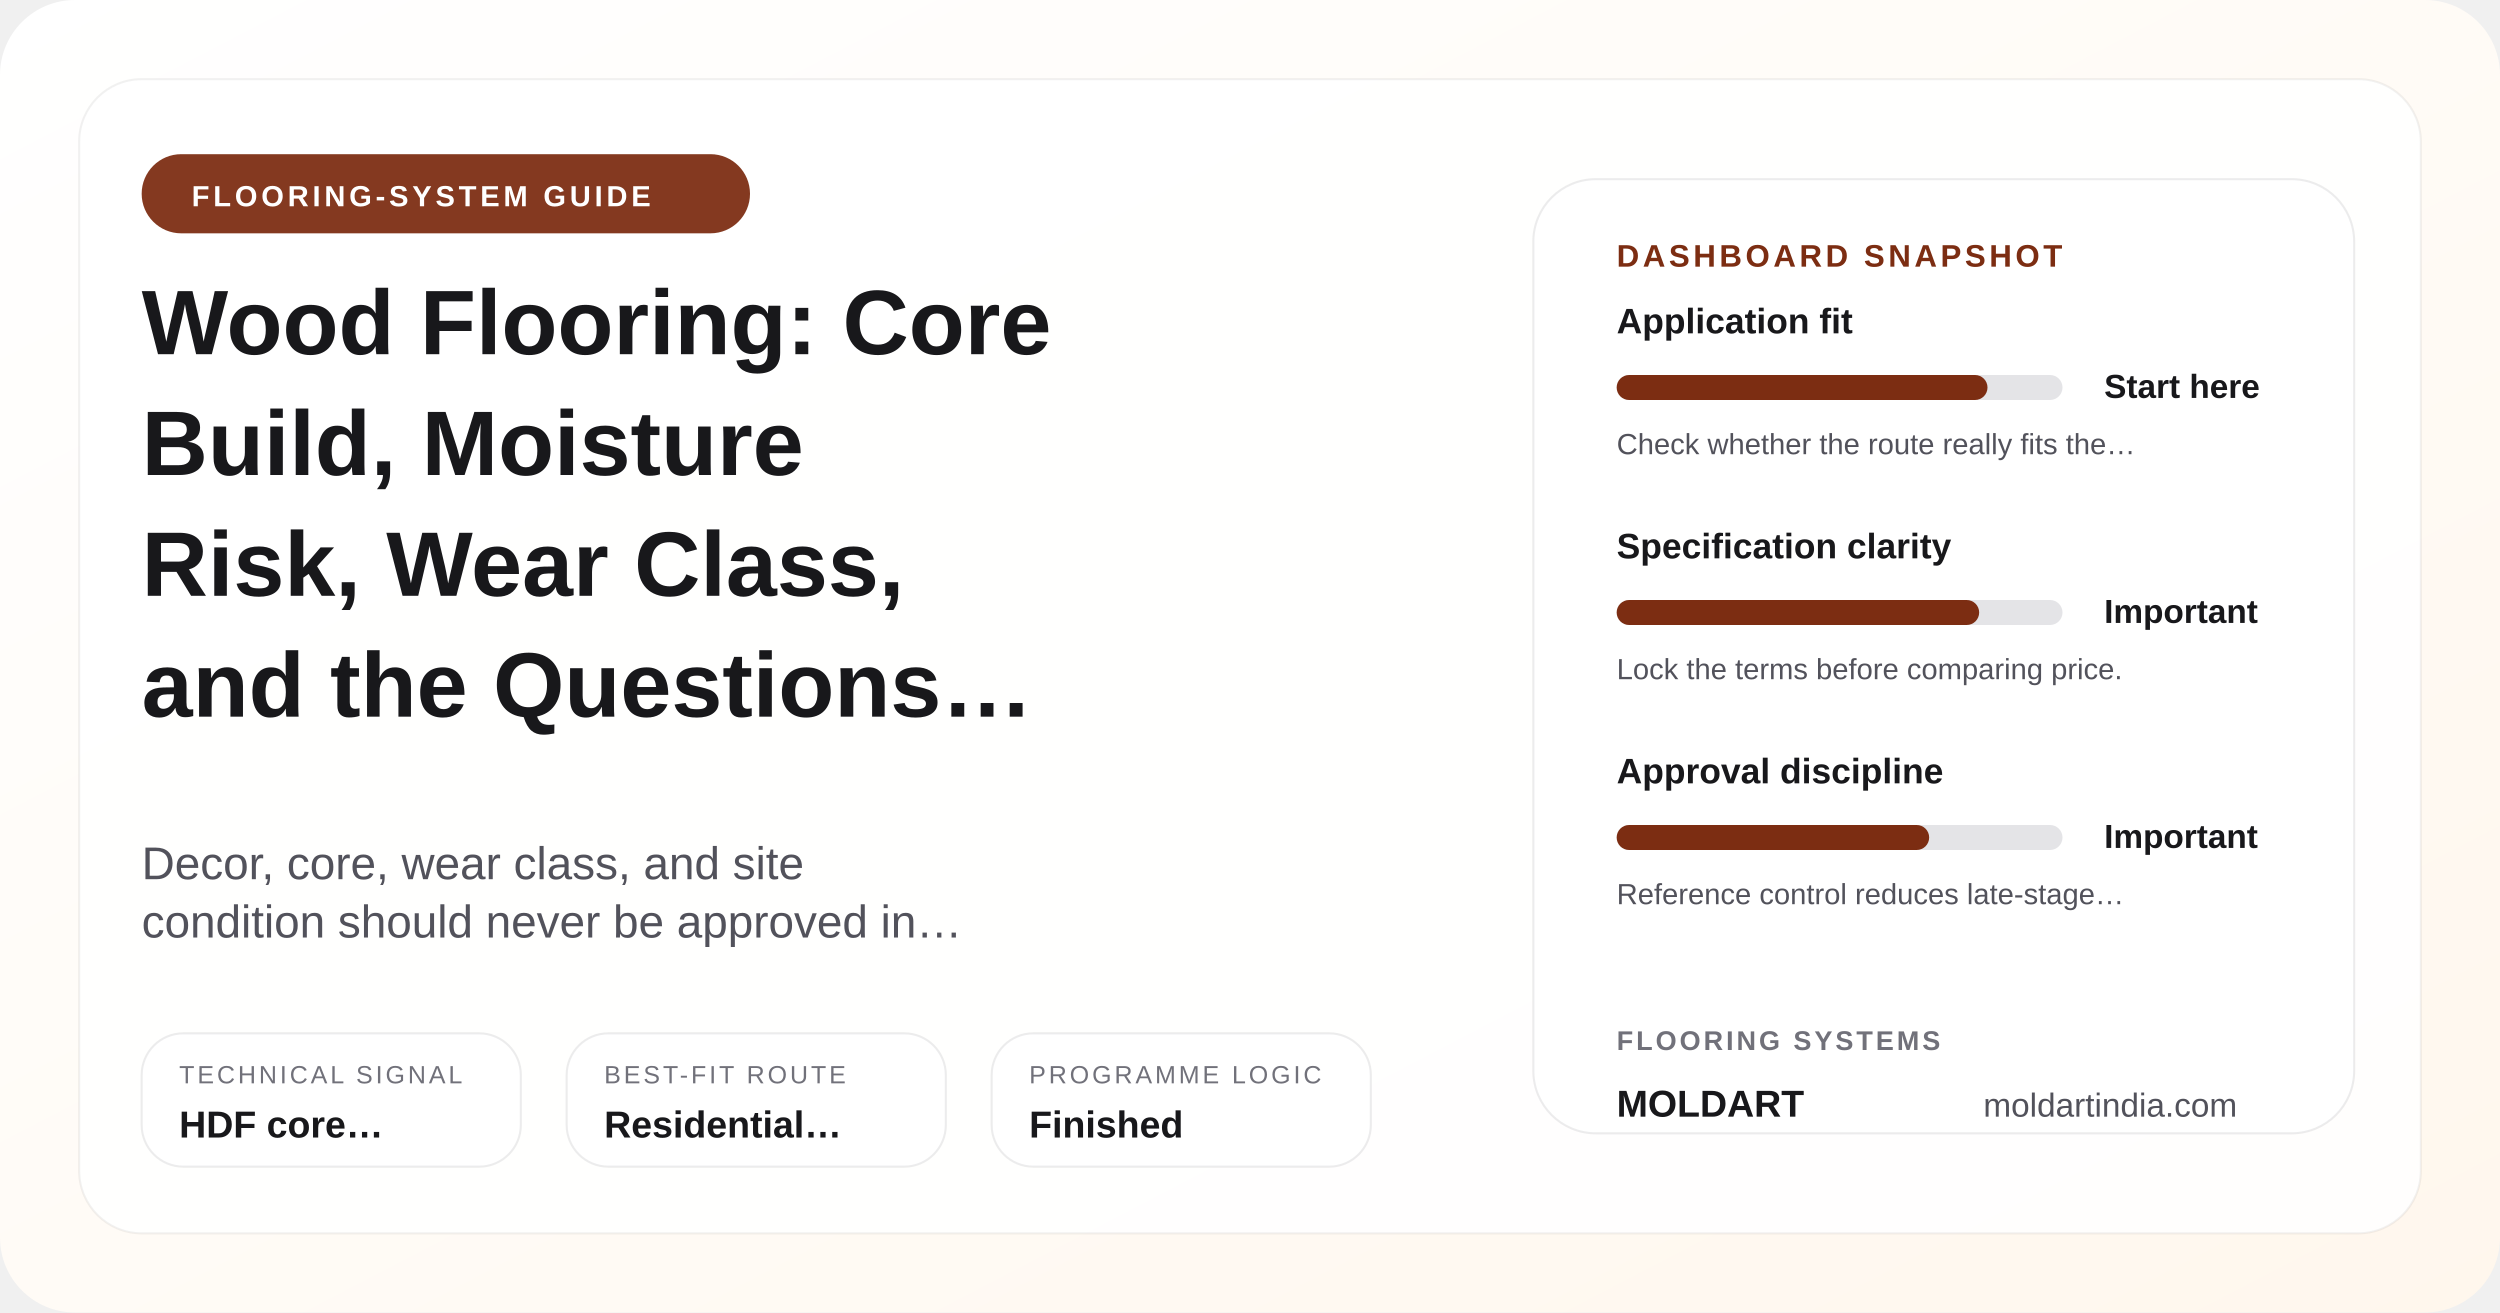
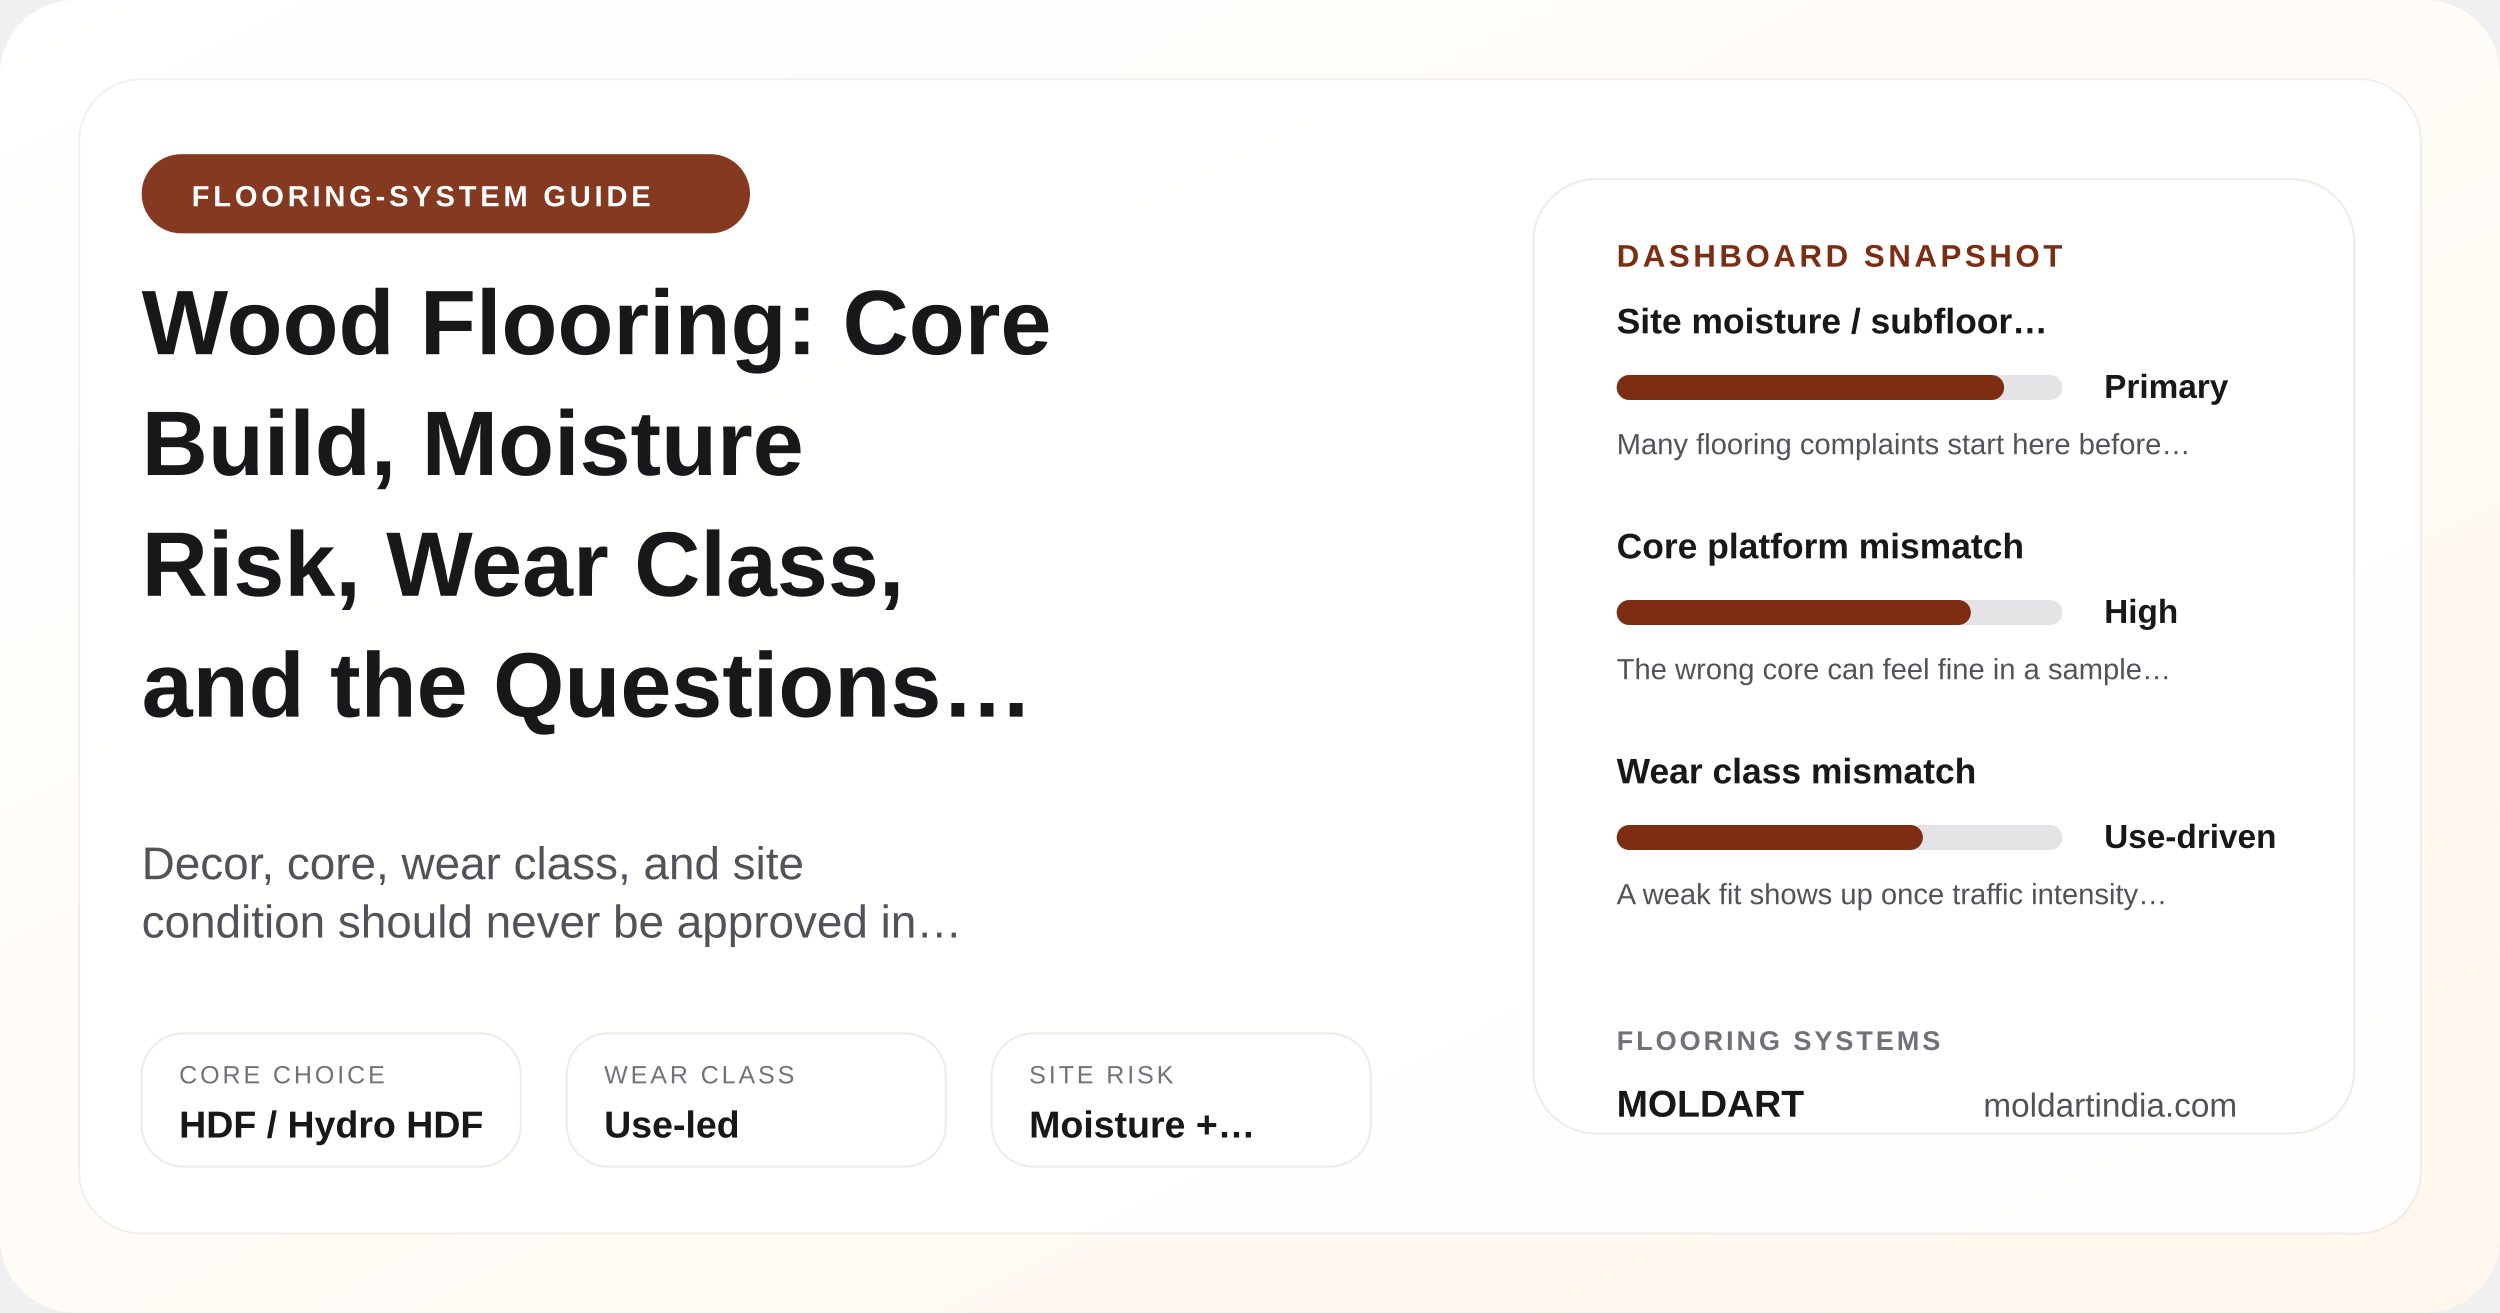
<svg xmlns="http://www.w3.org/2000/svg" width="1200" height="630" viewBox="0 0 1200 630" role="img" aria-label="Wood Flooring: Core Build, Moisture Risk, Wear Class, and the Questions to Settle Before Approval">
  <defs>
    <linearGradient id="posterGrad-wood-flooring-core-moisture-wear-class-guide" x1="0%" y1="0%" x2="100%" y2="100%">
      <stop offset="0%" stop-color="#ffffff" />
      <stop offset="100%" stop-color="#fff7ed" />
    </linearGradient>
  </defs>
  <rect width="1200" height="630" rx="36" fill="url(#posterGrad-wood-flooring-core-moisture-wear-class-guide)" />
  <rect x="38" y="38" width="1124" height="554" rx="30" fill="rgba(255,255,255,0.9)" stroke="rgba(24,24,27,0.06)" />
  <circle cx="1072" cy="110" r="18" fill="#fdba74" />
  <circle cx="1036" cy="110" r="8" fill="#7c2d12" />
  <rect x="68" y="74" width="292" height="38" rx="19" fill="#7c2d12" opacity="0.94" />
  <text x="92" y="99" font-family="Arial, sans-serif" font-size="14" font-weight="700" fill="#ffffff" letter-spacing="1.8">FLOORING-SYSTEM GUIDE</text>
  <text x="68" y="170" font-family="Arial, sans-serif" font-size="44" font-weight="700" fill="#18181b">Wood Flooring: Core</text>
  <text x="68" y="228" font-family="Arial, sans-serif" font-size="44" font-weight="700" fill="#18181b">Build, Moisture</text>
  <text x="68" y="286" font-family="Arial, sans-serif" font-size="44" font-weight="700" fill="#18181b">Risk, Wear Class,</text>
  <text x="68" y="344" font-family="Arial, sans-serif" font-size="44" font-weight="700" fill="#18181b">and the Questions…</text>
  <text x="68" y="422" font-family="Arial, sans-serif" font-size="22" fill="#52525b">Decor, core, wear class, and site</text>
  <text x="68" y="450" font-family="Arial, sans-serif" font-size="22" fill="#52525b">condition should never be approved in…</text>
  <rect x="68" y="496" width="182" height="64" rx="20" fill="rgba(255,255,255,0.94)" stroke="rgba(24,24,27,0.08)" />
-   <text x="86" y="520" font-family="Arial, sans-serif" font-size="12" fill="#71717a" letter-spacing="1.4">TECHNICAL SIGNAL</text>
-   <text x="86" y="546" font-family="Arial, sans-serif" font-size="18" font-weight="700" fill="#18181b">HDF core…</text>
+   <text x="86" y="520" font-family="Arial, sans-serif" font-size="12" fill="#71717a" letter-spacing="1.4">CORE CHOICE</text>
+   <text x="86" y="546" font-family="Arial, sans-serif" font-size="18" font-weight="700" fill="#18181b">HDF / Hydro HDF</text>
  <rect x="272" y="496" width="182" height="64" rx="20" fill="rgba(255,255,255,0.94)" stroke="rgba(24,24,27,0.08)" />
-   <text x="290" y="520" font-family="Arial, sans-serif" font-size="12" fill="#71717a" letter-spacing="1.4">BEST-FIT ROUTE</text>
-   <text x="290" y="546" font-family="Arial, sans-serif" font-size="18" font-weight="700" fill="#18181b">Residential…</text>
+   <text x="290" y="520" font-family="Arial, sans-serif" font-size="12" fill="#71717a" letter-spacing="1.4">WEAR CLASS</text>
+   <text x="290" y="546" font-family="Arial, sans-serif" font-size="18" font-weight="700" fill="#18181b">Use-led</text>
  <rect x="476" y="496" width="182" height="64" rx="20" fill="rgba(255,255,255,0.94)" stroke="rgba(24,24,27,0.08)" />
-   <text x="494" y="520" font-family="Arial, sans-serif" font-size="12" fill="#71717a" letter-spacing="1.4">PROGRAMME LOGIC</text>
-   <text x="494" y="546" font-family="Arial, sans-serif" font-size="18" font-weight="700" fill="#18181b">Finished</text>
+   <text x="494" y="520" font-family="Arial, sans-serif" font-size="12" fill="#71717a" letter-spacing="1.4">SITE RISK</text>
+   <text x="494" y="546" font-family="Arial, sans-serif" font-size="18" font-weight="700" fill="#18181b">Moisture +…</text>
  <rect x="736" y="86" width="394" height="458" rx="30" fill="#ffffff" stroke="rgba(24,24,27,0.08)" />
  <text x="776" y="128" font-family="Arial, sans-serif" font-size="15" font-weight="700" fill="#7c2d12" letter-spacing="1.7">DASHBOARD SNAPSHOT</text>
-   <text x="776" y="160" font-family="Arial, sans-serif" font-size="17" font-weight="700" fill="#18181b">Application fit</text>
+   <text x="776" y="160" font-family="Arial, sans-serif" font-size="17" font-weight="700" fill="#18181b">Site moisture / subfloor…</text>
  <rect x="776" y="180" width="214" height="12" rx="6" fill="#e4e4e7" />
-   <rect x="776" y="180" width="178" height="12" rx="6" fill="#7c2d12" />
-   <text x="1010" y="191" font-family="Arial, sans-serif" font-size="16" font-weight="700" fill="#18181b">Start here</text>
-   <text x="776" y="218" font-family="Arial, sans-serif" font-size="14" fill="#52525b">Check whether the route really fits the…</text>
-   <text x="776" y="268" font-family="Arial, sans-serif" font-size="17" font-weight="700" fill="#18181b">Specification clarity</text>
+   <rect x="776" y="180" width="186" height="12" rx="6" fill="#7c2d12" />
+   <text x="1010" y="191" font-family="Arial, sans-serif" font-size="16" font-weight="700" fill="#18181b">Primary</text>
+   <text x="776" y="218" font-family="Arial, sans-serif" font-size="14" fill="#52525b">Many flooring complaints start here before…</text>
+   <text x="776" y="268" font-family="Arial, sans-serif" font-size="17" font-weight="700" fill="#18181b">Core platform mismatch</text>
  <rect x="776" y="288" width="214" height="12" rx="6" fill="#e4e4e7" />
-   <rect x="776" y="288" width="174" height="12" rx="6" fill="#7c2d12" />
-   <text x="1010" y="299" font-family="Arial, sans-serif" font-size="16" font-weight="700" fill="#18181b">Important</text>
-   <text x="776" y="326" font-family="Arial, sans-serif" font-size="14" fill="#52525b">Lock the terms before comparing price.</text>
-   <text x="776" y="376" font-family="Arial, sans-serif" font-size="17" font-weight="700" fill="#18181b">Approval discipline</text>
+   <rect x="776" y="288" width="170" height="12" rx="6" fill="#7c2d12" />
+   <text x="1010" y="299" font-family="Arial, sans-serif" font-size="16" font-weight="700" fill="#18181b">High</text>
+   <text x="776" y="326" font-family="Arial, sans-serif" font-size="14" fill="#52525b">The wrong core can feel fine in a sample…</text>
+   <text x="776" y="376" font-family="Arial, sans-serif" font-size="17" font-weight="700" fill="#18181b">Wear class mismatch</text>
  <rect x="776" y="396" width="214" height="12" rx="6" fill="#e4e4e7" />
-   <rect x="776" y="396" width="150" height="12" rx="6" fill="#7c2d12" />
-   <text x="1010" y="407" font-family="Arial, sans-serif" font-size="16" font-weight="700" fill="#18181b">Important</text>
-   <text x="776" y="434" font-family="Arial, sans-serif" font-size="14" fill="#52525b">Reference control reduces late-stage…</text>
+   <rect x="776" y="396" width="147" height="12" rx="6" fill="#7c2d12" />
+   <text x="1010" y="407" font-family="Arial, sans-serif" font-size="16" font-weight="700" fill="#18181b">Use-driven</text>
+   <text x="776" y="434" font-family="Arial, sans-serif" font-size="14" fill="#52525b">A weak fit shows up once traffic intensity…</text>
  <text x="776" y="504" font-family="Arial, sans-serif" font-size="13" font-weight="700" fill="#71717a" letter-spacing="1.4">FLOORING SYSTEMS</text>
  <text x="776" y="536" font-family="Arial, sans-serif" font-size="18" font-weight="700" fill="#18181b">MOLDART</text>
  <text x="952" y="536" font-family="Arial, sans-serif" font-size="16" fill="#52525b">moldartindia.com</text>
</svg>
